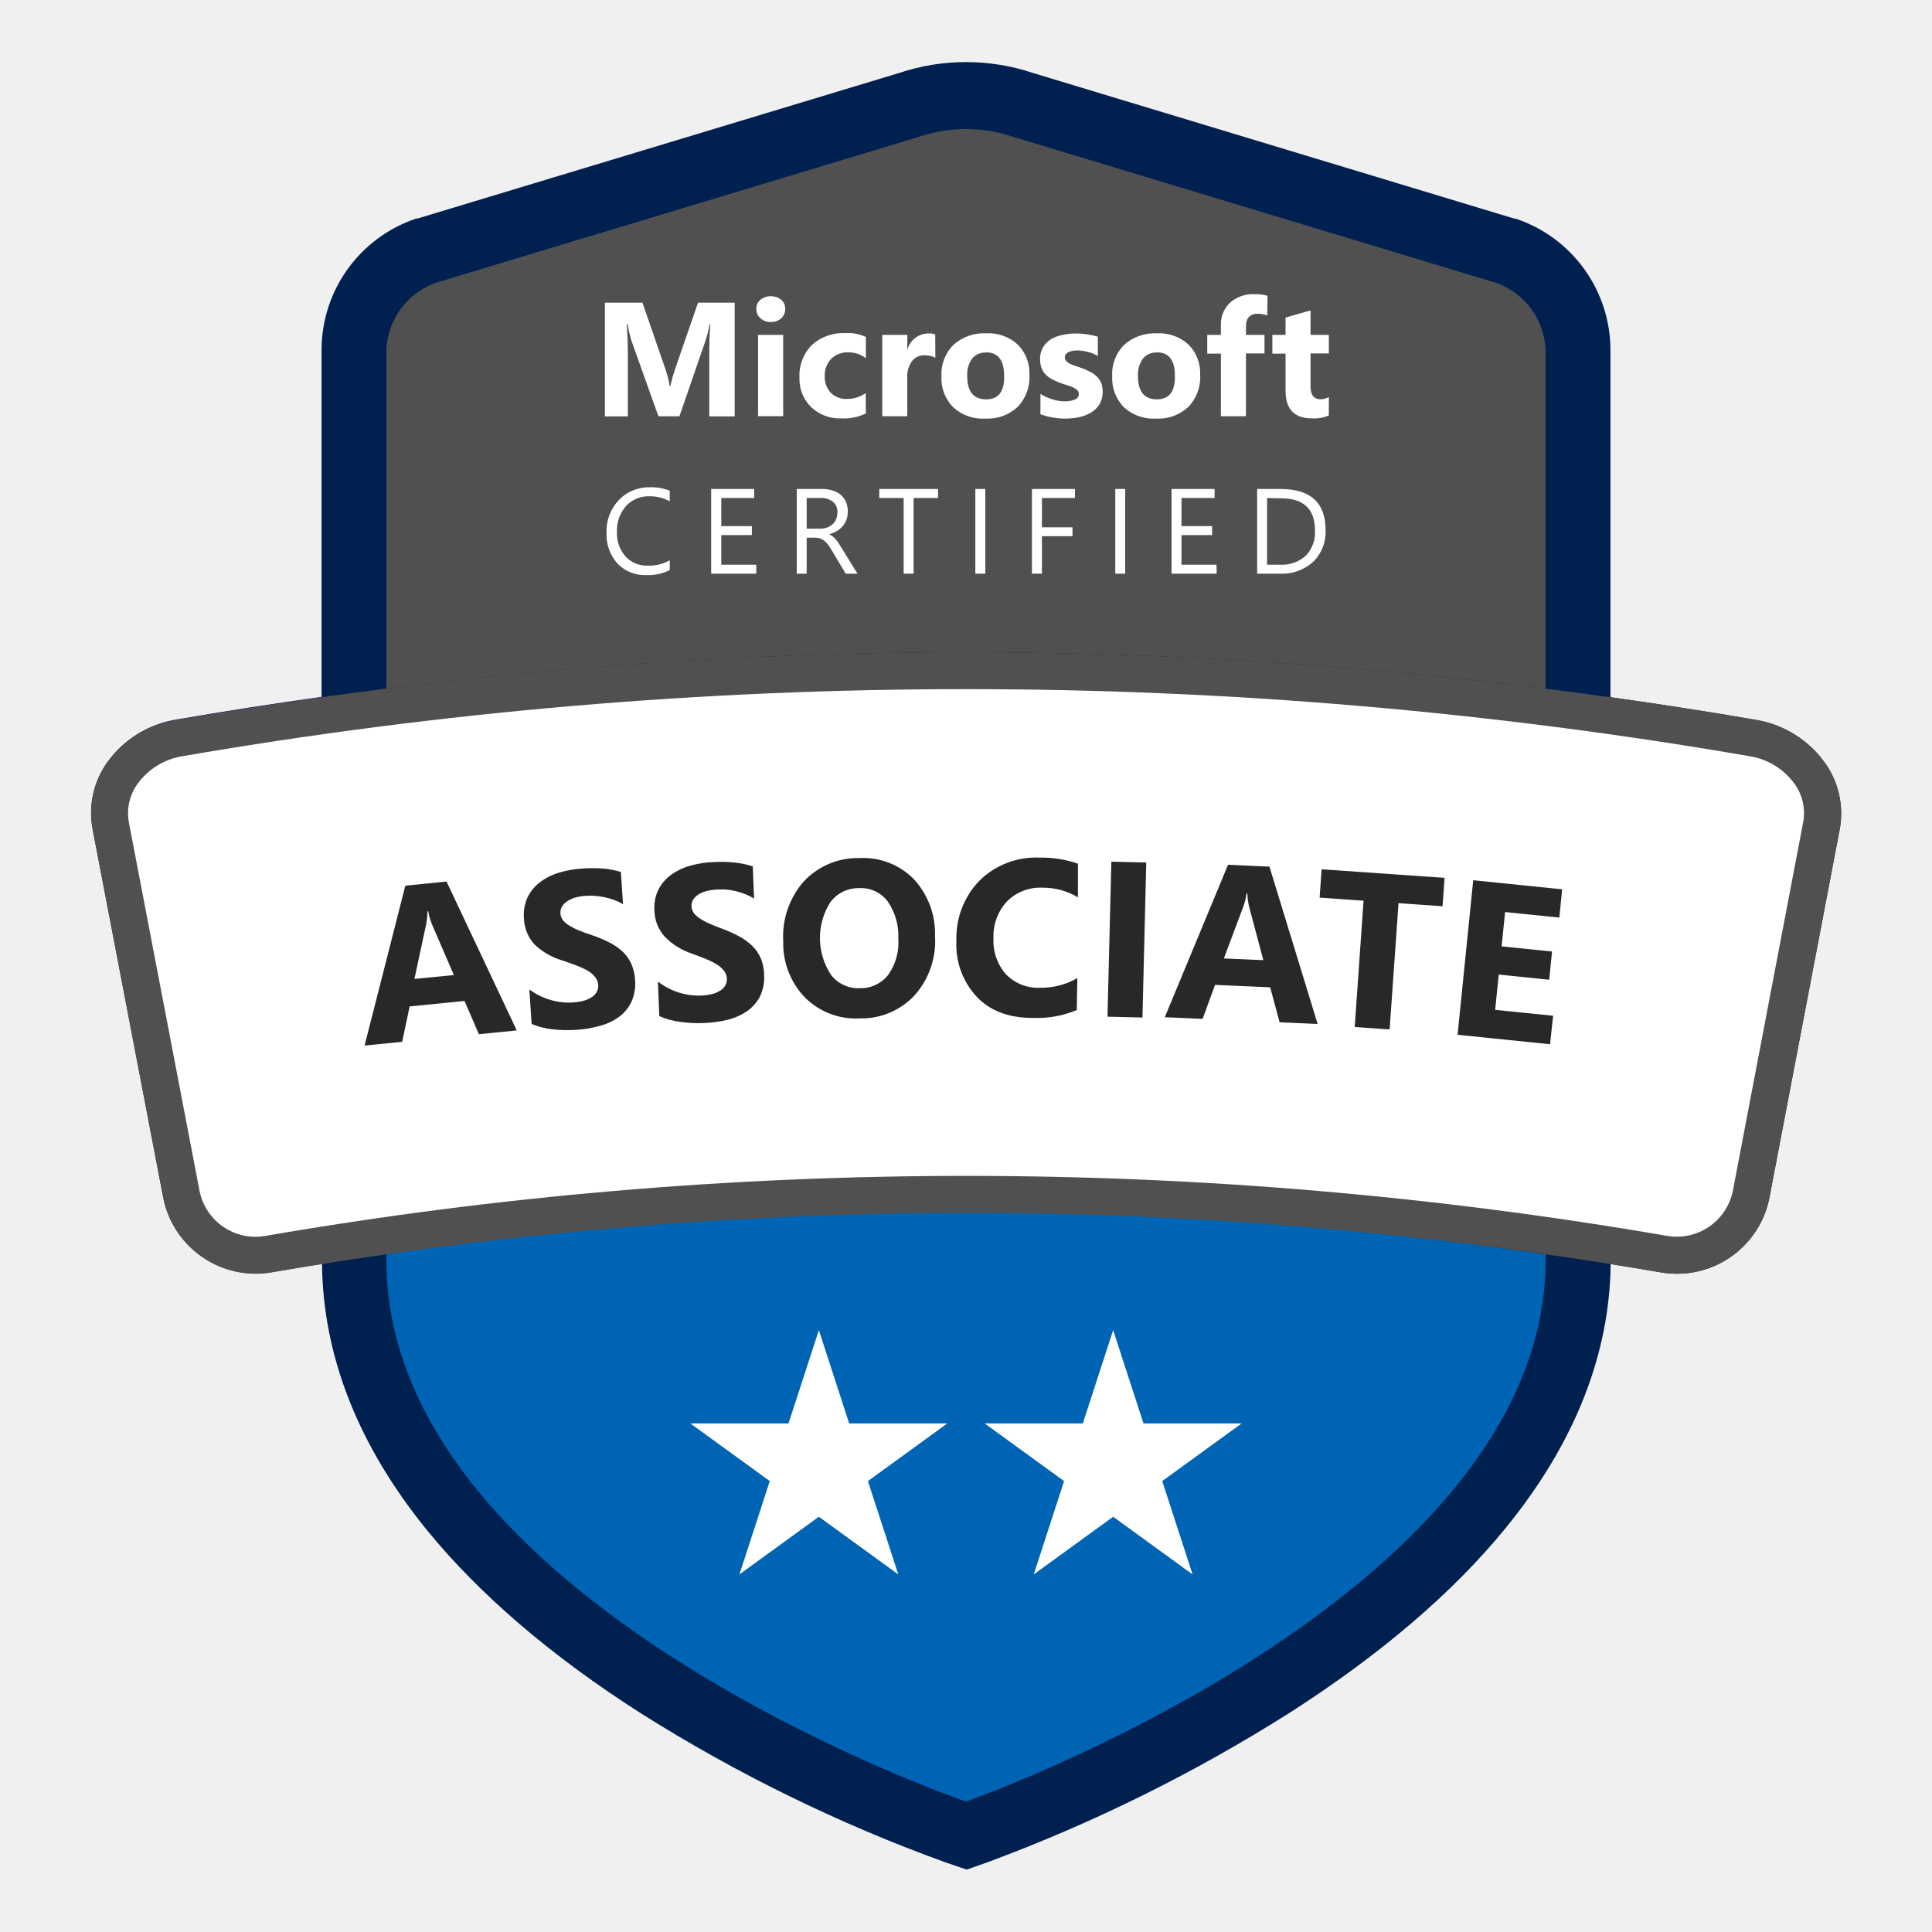
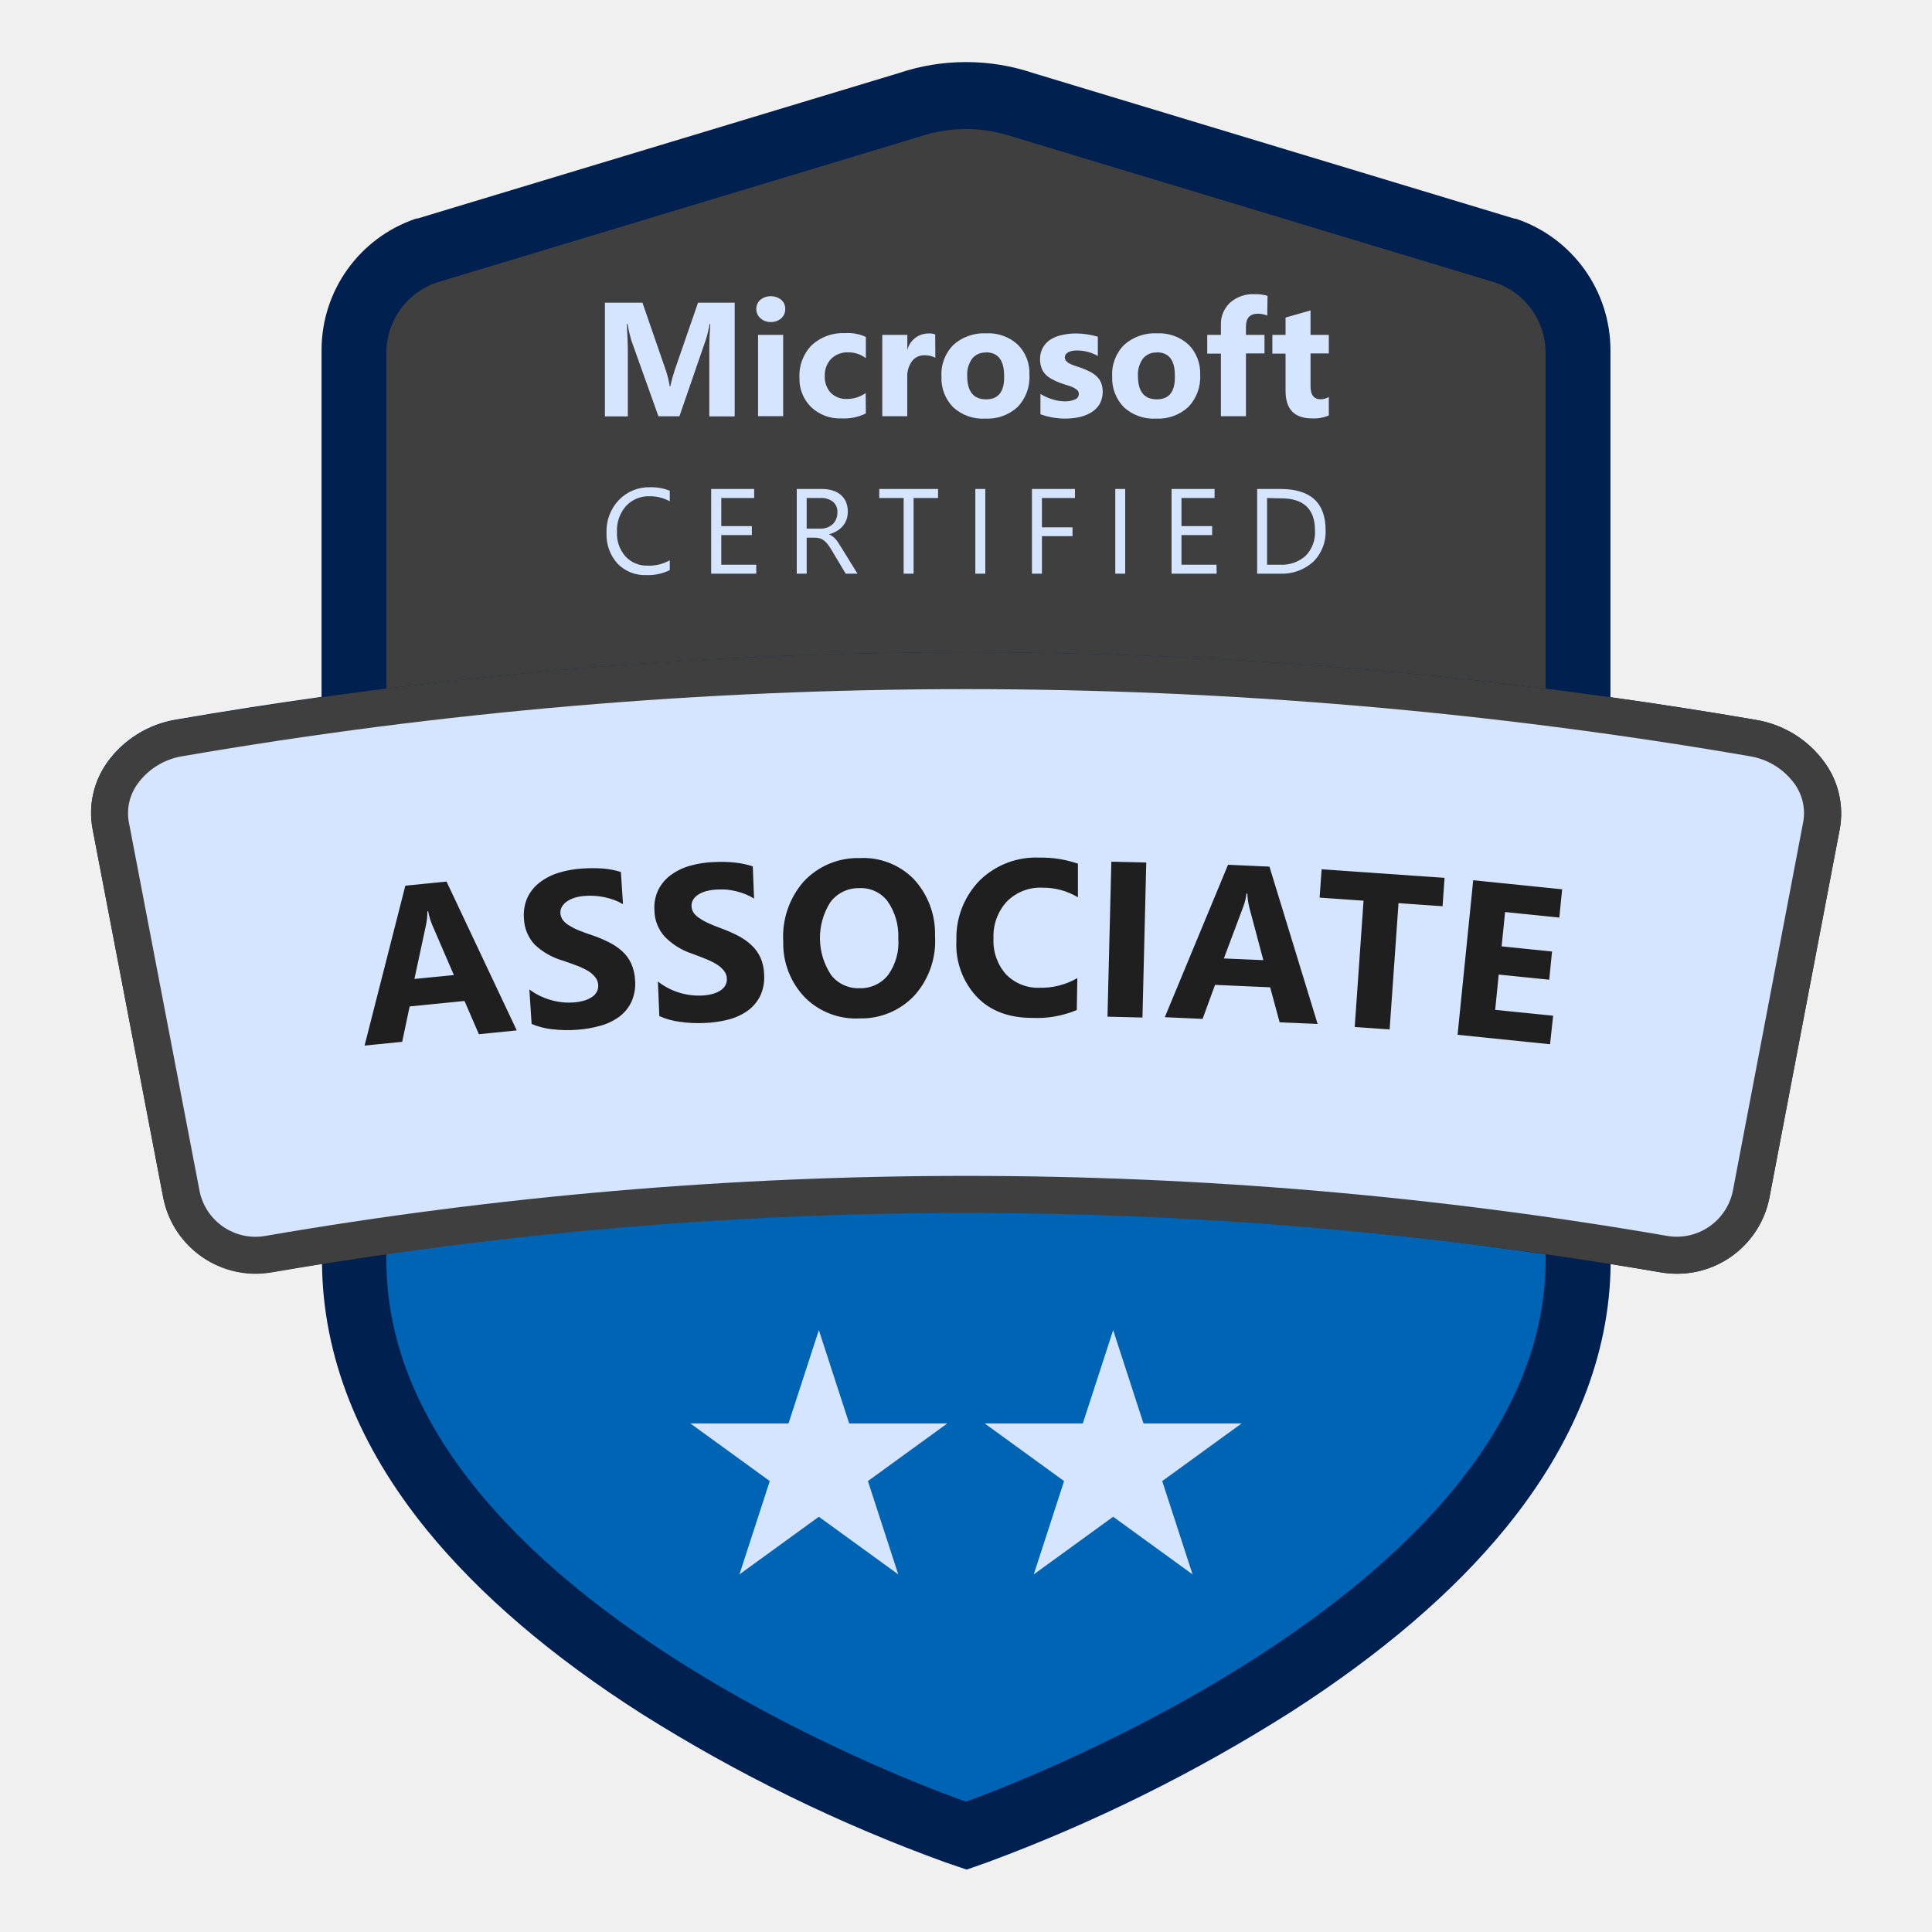
<svg xmlns="http://www.w3.org/2000/svg" viewBox="0 0 300 300">
  <path d="M283.38 118.47a16.44 16.44 0 00-10.75-6.69q-11.26-1.95-22.56-3.52V54.43A21.54 21.54 0 00235.49 34l-.16-.05h-.17l-74.74-22.61A32.63 32.63 0 00150 9.64a32.58 32.58 0 00-10.41 1.7L64.84 33.93h-.17l-.16.05a21.54 21.54 0 00-14.58 20.4v53.83q-11.3 1.58-22.56 3.52a16.44 16.44 0 00-10.75 6.69 13.48 13.48 0 00-2.25 10.25l11 57.39a14.64 14.64 0 0016.82 11.47c2.6-.45 5.2-.87 7.81-1.29.15 14.32 5.62 28.23 16.3 41.36 8.15 10 19.37 19.62 33.34 28.52a244.66 244.66 0 0047.18 23.07l3.28 1.12 3.27-1.15a250.23 250.23 0 0047.12-23.35c14-9 25.17-18.56 33.3-28.53 10.68-13.09 16.16-26.9 16.31-41 2.61.42 5.21.84 7.81 1.29a14.92 14.92 0 002.48.21 14.62 14.62 0 0014.34-11.69l10.95-57.37a13.49 13.49 0 00-2.3-10.25z" fill="#002050" />
  <path d="M60 194.35v1.34c0 53.33 90 84.06 90 84.06s90-31.52 90-84.06v-.91a633.88 633.88 0 00-180-.43z" fill="#0064b5" />
-   <path d="M240 106.93V54.8a11.52 11.52 0 00-7.78-10.91l-74.85-22.63a22.81 22.81 0 00-14.72 0L67.74 43.89A11.52 11.52 0 0060 54.8v52.13a720.59 720.59 0 01180 0z" fill="#505050" />
-   <path d="M104 88.53a7.62 7.62 0 01-3.63.77 5.89 5.89 0 01-4.5-1.8 6.71 6.71 0 01-1.69-4.74 7 7 0 011.9-5.1 6.46 6.46 0 014.82-2 7.73 7.73 0 013.1.54v1.64a6.34 6.34 0 00-3.12-.78 4.77 4.77 0 00-3.67 1.51 5.7 5.7 0 00-1.41 4 5.4 5.4 0 001.32 3.83 4.47 4.47 0 003.45 1.43A6.44 6.44 0 00104 87zm13.43.55h-7V75.93h6.68v1.4H112v4.37h4.75v1.39H112v4.6h5.43zm15.72 0h-1.83l-2.2-3.68a8.35 8.35 0 00-.59-.88 3.62 3.62 0 00-.58-.59 2.38 2.38 0 00-.65-.34 2.61 2.61 0 00-.77-.1h-1.27v5.59h-1.54V75.93h3.93a5.41 5.41 0 011.59.22 3.55 3.55 0 011.27.65 3.29 3.29 0 01.84 1.1 4 4 0 01.09 2.8 3.24 3.24 0 01-.59 1 3.54 3.54 0 01-.91.76 4.53 4.53 0 01-1.21.5 2.61 2.61 0 01.57.34 2.76 2.76 0 01.47.44c.14.17.29.37.43.58s.31.47.48.76zm-7.89-11.75v4.76h2.09a3 3 0 001.07-.17 2.48 2.48 0 00.85-.5 2.18 2.18 0 00.56-.8 2.54 2.54 0 00.2-1.06 2 2 0 00-.68-1.64 2.93 2.93 0 00-2-.59zm20.4 0h-3.8v11.75h-1.54V77.33h-3.79v-1.4h9.13zM153 89.08h-1.55V75.93H153zm13.92-11.75h-5.13v4.55h4.75v1.38h-4.75v5.82h-1.55V75.93h6.68zm7.8 11.75h-1.54V75.93h1.54zm14.2 0h-7V75.93h6.68v1.4h-5.14v4.37h4.76v1.39h-4.76v4.6h5.44zm6.29 0V75.93h3.63q7 0 7 6.41a6.48 6.48 0 01-1.93 4.9 7.17 7.17 0 01-5.17 1.84zm1.54-11.75v10.36h2a5.54 5.54 0 004-1.39 5.18 5.18 0 001.44-3.92q0-5.05-5.37-5zm-82.67-12.67h-3.94V54.08q0-1.71.15-3.78h-.1a18.93 18.93 0 01-.55 2.34l-4.14 12h-3.26L98 52.76a22.63 22.63 0 01-.56-2.46h-.11c.11 1.74.16 3.27.16 4.58v9.78h-3.56V47h5.83l3.62 10.48A15.3 15.3 0 01104 60h.08c.22-1 .46-1.83.7-2.56L108.39 47h5.69zM119.69 50a2.29 2.29 0 01-1.62-.59 1.88 1.88 0 01-.63-1.43 1.81 1.81 0 01.63-1.43 2.62 2.62 0 013.24 0 1.83 1.83 0 01.62 1.43 1.89 1.89 0 01-.62 1.45 2.32 2.32 0 01-1.62.57zm1.92 14.62h-3.9V52h3.9zm12.84-.42a7.7 7.7 0 01-3.81.77 6.42 6.42 0 01-4.7-1.77 6.08 6.08 0 01-1.8-4.55 6.73 6.73 0 011.92-5.07 7.13 7.13 0 015.16-1.85 6.54 6.54 0 013.23.59v3.3a4.41 4.41 0 00-2.72-.91 3.62 3.62 0 00-2.66 1 3.68 3.68 0 00-1 2.71A3.63 3.63 0 00129 61a3.42 3.42 0 002.58.95 5.08 5.08 0 002.84-.91zm10.79-8.65a3.31 3.31 0 00-1.64-.38 2.34 2.34 0 00-2 .93 4 4 0 00-.72 2.53v6H137V52h3.89v2.35a3.38 3.38 0 013.33-2.57 2.47 2.47 0 011 .15zM153 65a6.78 6.78 0 01-5-1.77 6.39 6.39 0 01-1.81-4.8 6.4 6.4 0 011.88-4.9 7.06 7.06 0 015.06-1.77 6.69 6.69 0 014.93 1.77 6.22 6.22 0 011.79 4.67 6.66 6.66 0 01-1.84 5A6.85 6.85 0 01153 65zm.1-10.26a2.62 2.62 0 00-2.15.95 4.18 4.18 0 00-.76 2.69q0 3.63 2.93 3.63t2.8-3.73q-.03-3.57-2.85-3.57zm8.46 9.59v-3.16a8.11 8.11 0 001.92.86 6.37 6.37 0 001.81.29 3.84 3.84 0 001.63-.29.91.91 0 00.6-.86.81.81 0 00-.27-.62 3.1 3.1 0 00-.7-.43 8.34 8.34 0 00-.93-.33c-.34-.1-.66-.21-1-.33a10.28 10.28 0 01-1.32-.61 3.88 3.88 0 01-1-.76 2.88 2.88 0 01-.59-1 3.89 3.89 0 01-.21-1.34 3.46 3.46 0 01.47-1.83 3.59 3.59 0 011.23-1.25A5.66 5.66 0 01165 52a9.32 9.32 0 012.07-.22 11.09 11.09 0 011.7.13 12.58 12.58 0 011.7.37v3a6.18 6.18 0 00-1.59-.65 6.79 6.79 0 00-1.65-.21 4.23 4.23 0 00-.73.06 2.91 2.91 0 00-.59.2 1.15 1.15 0 00-.41.33.78.78 0 00-.15.47.9.9 0 00.22.59 2 2 0 00.58.42 5.33 5.33 0 00.8.32l.87.29a11.54 11.54 0 011.4.6 4.32 4.32 0 011.08.75 2.93 2.93 0 01.69 1 4.08 4.08 0 01-.24 3.3 3.91 3.91 0 01-1.3 1.29 5.93 5.93 0 01-1.86.73 10.42 10.42 0 01-2.19.23 11.49 11.49 0 01-3.84-.67zm17.95.67a6.78 6.78 0 01-5-1.77 6.43 6.43 0 01-1.81-4.8 6.4 6.4 0 011.88-4.9 7.08 7.08 0 015.06-1.77 6.73 6.73 0 014.94 1.77 6.26 6.26 0 011.78 4.67 6.66 6.66 0 01-1.84 5 6.85 6.85 0 01-5.01 1.8zm.1-10.26a2.59 2.59 0 00-2.14.95 4.18 4.18 0 00-.77 2.69q0 3.63 2.93 3.63t2.8-3.73q0-3.57-2.82-3.57zM196.78 49a4.06 4.06 0 00-1.44-.29c-1.25 0-1.87.67-1.87 2V52h2.88v2.88h-2.88v9.75h-3.89v-9.72h-2.12V52h2.12v-1.53A4.54 4.54 0 01191 47a5.36 5.36 0 013.82-1.32 6.8 6.8 0 012 .25zm9.56 15.51a5.84 5.84 0 01-2.6.46q-4.12 0-4.12-4.28v-5.78h-2.05V52h2.05v-2.69l3.88-1.11V52h2.84v2.88h-2.84V60c0 1.32.52 2 1.57 2a2.74 2.74 0 001.27-.35zm-79.19 142.03l4.71 14.49h15.24l-12.33 8.95 4.71 14.49-12.33-8.95-12.33 8.95 4.71-14.49-12.33-8.95h15.24zm45.7 0l4.71 14.49h15.24l-12.33 8.95 4.71 14.49-12.33-8.95-12.33 8.95 4.71-14.49-12.33-8.95h15.24z" fill="#fff" />
-   <path d="M283.38 118.47a16.44 16.44 0 00-10.75-6.69Q256.35 109 240 106.93a720.59 720.59 0 00-180.08 0q-16.28 2.07-32.55 4.85a16.44 16.44 0 00-10.75 6.69 13.48 13.48 0 00-2.25 10.25l11 57.39a14.64 14.64 0 0016.82 11.47q10.39-1.79 20.82-3.23a634.26 634.26 0 01180.08.86q7.43 1.09 14.82 2.37a14.92 14.92 0 002.48.21 14.62 14.62 0 0014.34-11.69l10.95-57.37a13.49 13.49 0 00-2.3-10.26z" fill="#505050" />
-   <path d="M271.66 117.42a716.06 716.06 0 00-243.31 0 10.69 10.69 0 00-7 4.31 7.8 7.8 0 00-1.35 5.91L31 185a8.86 8.86 0 0010.22 6.91 640.15 640.15 0 01217.66 0 8.89 8.89 0 0010.18-6.91L280 127.65a7.77 7.77 0 00-1.33-5.92 10.69 10.69 0 00-7.01-4.31z" fill="#fff" />
-   <path d="M80.24 160l-5.88.59-2.23-5.16-8.52.85-1.16 5.49-5.84.59 6.33-24.83 6.4-.64zm-9.76-8.59l-3.37-7.8a10.25 10.25 0 01-.62-2.11h-.13a9.62 9.62 0 01-.21 2.13l-1.8 8.38zM82.55 159l-.35-5.36a10.12 10.12 0 003.29 1.63 9.93 9.93 0 003.49.39 7.75 7.75 0 001.77-.3 4.34 4.34 0 001.24-.59 2.26 2.26 0 00.71-.82 2 2 0 00.19-1 2.09 2.09 0 00-.48-1.23 4.24 4.24 0 00-1.17-1 11.83 11.83 0 00-1.7-.79c-.66-.25-1.37-.5-2.12-.76a10.57 10.57 0 01-4.42-2.52 6.27 6.27 0 01-1.64-4 6.57 6.57 0 01.54-3.27 6.41 6.41 0 011.94-2.38 9.23 9.23 0 012.92-1.48 15.74 15.74 0 013.6-.65 23.07 23.07 0 013.34 0 13.15 13.15 0 012.71.53l.33 5a8.52 8.52 0 00-1.36-.65 11.16 11.16 0 00-1.5-.43 10.27 10.27 0 00-1.52-.21 9.8 9.8 0 00-1.43 0 7.37 7.37 0 00-1.66.28A4.33 4.33 0 0088 140a2.55 2.55 0 00-.76.82 1.81 1.81 0 00-.22 1 2 2 0 00.39 1.06 3.57 3.57 0 001 .85 9.55 9.55 0 001.47.74 27 27 0 002 .73 19.7 19.7 0 012.67 1.11 9 9 0 012.07 1.4 5.86 5.86 0 011.38 1.88 7.07 7.07 0 01.61 2.53 6.9 6.9 0 01-.55 3.42 6.2 6.2 0 01-1.92 2.35 9 9 0 01-3 1.41 17.31 17.31 0 01-3.63.61 20.5 20.5 0 01-3.78-.09 11.49 11.49 0 01-3.18-.82zm19.83-1.22l-.22-5.37a10.31 10.31 0 006.73 2.18 7.45 7.45 0 001.78-.26 4.14 4.14 0 001.25-.56 2.2 2.2 0 00.73-.8 1.93 1.93 0 00.22-1 2.06 2.06 0 00-.46-1.24 4.3 4.3 0 00-1.14-1 11.1 11.1 0 00-1.69-.83q-1-.41-2.1-.81a10.41 10.41 0 01-4.31-2.7 6.21 6.21 0 01-1.55-4 6.38 6.38 0 01.62-3.26 6.51 6.51 0 012-2.31 9.33 9.33 0 013-1.41 15.4 15.4 0 013.61-.55 19.84 19.84 0 013.34.09 13 13 0 012.7.58l.2 5a8 8 0 00-1.34-.68 9.9 9.9 0 00-1.49-.47 10.12 10.12 0 00-1.51-.25 11.79 11.79 0 00-1.43 0 7.61 7.61 0 00-1.67.25 4.25 4.25 0 00-1.25.55 2.44 2.44 0 00-.78.79 1.84 1.84 0 00-.24 1 2 2 0 00.36 1.07 3.68 3.68 0 001 .87 9.32 9.32 0 001.46.78c.57.25 1.21.51 1.93.77a21.73 21.73 0 012.64 1.18 9.14 9.14 0 012 1.45 6 6 0 011.34 1.91 6.89 6.89 0 01.54 2.54 6.73 6.73 0 01-.63 3.41 6.27 6.27 0 01-2 2.3 9.09 9.09 0 01-3 1.34 17.75 17.75 0 01-3.65.51 19.49 19.49 0 01-3.78-.18 11.29 11.29 0 01-3.21-.89zm31.12.36a11.2 11.2 0 01-8.48-3.22 12.09 12.09 0 01-3.4-8.72 13 13 0 013.15-9.29 11.49 11.49 0 018.71-3.67 11 11 0 018.39 3.24 12.45 12.45 0 013.32 8.85 12.66 12.66 0 01-3.15 9.2 11.29 11.29 0 01-8.54 3.61zm-.1-20.23a5.43 5.43 0 00-4.49 2.22 10.38 10.38 0 00.18 11.32 5.37 5.37 0 004.43 2 5.44 5.44 0 004.42-2.1 8.66 8.66 0 001.55-5.64 9.37 9.37 0 00-1.69-5.8 5.19 5.19 0 00-4.4-2zm33.8 18.93a16 16 0 01-6.89 1.22q-5.55 0-8.69-3.33a11.86 11.86 0 01-3.11-8.7 12.75 12.75 0 013.64-9.34 12.48 12.48 0 019.29-3.52 17.28 17.28 0 015.94.94v5.22a10.49 10.49 0 00-5.49-1.49 7.3 7.3 0 00-5.49 2.09 7.91 7.91 0 00-2.13 5.76 7.82 7.82 0 001.92 5.58 6.93 6.93 0 005.28 2.11 11.23 11.23 0 005.82-1.5zm10.2 1.16l-5.43-.13.6-24.07 5.42.13zm27.2 1l-5.9-.26-1.47-5.43-8.56-.38-1.93 5.28-5.87-.26 9.82-23.67 6.43.29zm-8.43-9.91l-2.17-8.15a10.11 10.11 0 01-.31-2.19h-.14a8.66 8.66 0 01-.51 2.08l-3 8zm27.83-8.37l-6.84-.48-1.38 19.61-5.42-.38 1.37-19.61-6.82-.48.31-4.4 19.09 1.33zm16.69 21.43l-14.36-1.47 2.43-24 13.81 1.41-.44 4.39-8.42-.86-.54 5.33 7.83.8-.44 4.38-7.84-.8-.55 5.48 9 .91z" fill="#282828" />
+   <path d="M240 106.93V54.8a11.52 11.52 0 00-7.78-10.91l-74.85-22.63a22.81 22.81 0 00-14.72 0L67.74 43.89A11.52 11.52 0 0060 54.8v52.13a720.59 720.59 0 01180 0z" fill="#3f3f3f" />
+   <path d="M104 88.53a7.62 7.62 0 01-3.63.77 5.89 5.89 0 01-4.5-1.8 6.71 6.71 0 01-1.69-4.74 7 7 0 011.9-5.1 6.46 6.46 0 014.82-2 7.73 7.73 0 013.1.54v1.64a6.34 6.34 0 00-3.12-.78 4.77 4.77 0 00-3.67 1.51 5.7 5.7 0 00-1.41 4 5.4 5.4 0 001.32 3.83 4.47 4.47 0 003.45 1.43A6.44 6.44 0 00104 87zm13.43.55h-7V75.93h6.68v1.4H112v4.37h4.75v1.39H112v4.6h5.43zm15.72 0h-1.83l-2.2-3.68a8.35 8.35 0 00-.59-.88 3.62 3.62 0 00-.58-.59 2.38 2.38 0 00-.65-.34 2.61 2.61 0 00-.77-.1h-1.27v5.59h-1.54V75.93h3.93a5.41 5.41 0 011.59.22 3.55 3.55 0 011.27.65 3.29 3.29 0 01.84 1.1 4 4 0 01.09 2.8 3.24 3.24 0 01-.59 1 3.54 3.54 0 01-.91.76 4.53 4.53 0 01-1.21.5 2.61 2.61 0 01.57.34 2.76 2.76 0 01.47.44c.14.17.29.37.43.58s.31.47.48.76zm-7.89-11.75v4.76h2.09a3 3 0 001.07-.17 2.48 2.48 0 00.85-.5 2.18 2.18 0 00.56-.8 2.54 2.54 0 00.2-1.06 2 2 0 00-.68-1.64 2.93 2.93 0 00-2-.59zm20.4 0h-3.8v11.75h-1.54V77.33h-3.79v-1.4h9.13zM153 89.08h-1.55V75.93H153zm13.92-11.75h-5.13v4.55h4.75v1.38h-4.75v5.82h-1.55V75.93h6.68zm7.8 11.75h-1.54V75.93h1.54zm14.2 0h-7V75.93h6.68v1.4h-5.14v4.37h4.76v1.39h-4.76v4.6h5.44zm6.29 0V75.93h3.63q7 0 7 6.41a6.48 6.48 0 01-1.93 4.9 7.17 7.17 0 01-5.17 1.84zm1.54-11.75v10.36h2a5.54 5.54 0 004-1.39 5.18 5.18 0 001.44-3.92q0-5.05-5.37-5zm-82.67-12.67h-3.94V54.08q0-1.71.15-3.78h-.1a18.93 18.93 0 01-.55 2.34l-4.14 12h-3.26L98 52.76a22.63 22.63 0 01-.56-2.46h-.11c.11 1.74.16 3.27.16 4.58v9.78h-3.56V47h5.83l3.62 10.48A15.3 15.3 0 01104 60h.08c.22-1 .46-1.83.7-2.56L108.39 47h5.69zM119.69 50a2.29 2.29 0 01-1.62-.59 1.88 1.88 0 01-.63-1.43 1.81 1.81 0 01.63-1.43 2.62 2.62 0 013.24 0 1.83 1.83 0 01.62 1.43 1.89 1.89 0 01-.62 1.45 2.32 2.32 0 01-1.62.57zm1.92 14.62h-3.9V52h3.9zm12.84-.42a7.7 7.7 0 01-3.81.77 6.42 6.42 0 01-4.7-1.77 6.08 6.08 0 01-1.8-4.55 6.73 6.73 0 011.92-5.07 7.13 7.13 0 015.16-1.85 6.54 6.54 0 013.23.59v3.3a4.41 4.41 0 00-2.72-.91 3.62 3.62 0 00-2.66 1 3.68 3.68 0 00-1 2.71A3.63 3.63 0 00129 61a3.42 3.42 0 002.58.95 5.08 5.08 0 002.84-.91zm10.79-8.65a3.31 3.31 0 00-1.64-.38 2.34 2.34 0 00-2 .93 4 4 0 00-.72 2.53v6H137V52h3.89v2.35a3.38 3.38 0 013.33-2.57 2.47 2.47 0 011 .15zM153 65a6.78 6.78 0 01-5-1.77 6.39 6.39 0 01-1.81-4.8 6.4 6.4 0 011.88-4.9 7.06 7.06 0 015.06-1.77 6.69 6.69 0 014.93 1.77 6.22 6.22 0 011.79 4.67 6.66 6.66 0 01-1.84 5A6.85 6.85 0 01153 65zm.1-10.26a2.62 2.62 0 00-2.15.95 4.18 4.18 0 00-.76 2.69q0 3.63 2.93 3.63t2.8-3.73q-.03-3.57-2.85-3.57zm8.46 9.59v-3.16a8.11 8.11 0 001.92.86 6.37 6.37 0 001.81.29 3.84 3.84 0 001.63-.29.91.91 0 00.6-.86.81.81 0 00-.27-.62 3.1 3.1 0 00-.7-.43 8.34 8.34 0 00-.93-.33c-.34-.1-.66-.21-1-.33a10.28 10.28 0 01-1.32-.61 3.88 3.88 0 01-1-.76 2.88 2.88 0 01-.59-1 3.89 3.89 0 01-.21-1.34 3.46 3.46 0 01.47-1.83 3.59 3.59 0 011.23-1.25A5.66 5.66 0 01165 52a9.32 9.32 0 012.07-.22 11.09 11.09 0 011.7.13 12.58 12.58 0 011.7.37v3a6.18 6.18 0 00-1.59-.65 6.79 6.79 0 00-1.65-.21 4.23 4.23 0 00-.73.06 2.91 2.91 0 00-.59.2 1.15 1.15 0 00-.41.33.78.78 0 00-.15.47.9.9 0 00.22.59 2 2 0 00.58.42 5.33 5.33 0 00.8.32l.87.29a11.54 11.54 0 011.4.6 4.32 4.32 0 011.08.75 2.93 2.93 0 01.69 1 4.08 4.08 0 01-.24 3.3 3.91 3.91 0 01-1.3 1.29 5.93 5.93 0 01-1.86.73 10.42 10.42 0 01-2.19.23 11.49 11.49 0 01-3.84-.67zm17.95.67a6.78 6.78 0 01-5-1.77 6.43 6.43 0 01-1.81-4.8 6.4 6.4 0 011.88-4.9 7.08 7.08 0 015.06-1.77 6.73 6.73 0 014.94 1.77 6.26 6.26 0 011.78 4.67 6.66 6.66 0 01-1.84 5 6.85 6.85 0 01-5.01 1.8zm.1-10.26a2.59 2.59 0 00-2.14.95 4.18 4.18 0 00-.77 2.69q0 3.63 2.93 3.63t2.8-3.73q0-3.57-2.82-3.57zM196.78 49a4.06 4.06 0 00-1.44-.29c-1.25 0-1.87.67-1.87 2V52h2.88v2.88h-2.88v9.75h-3.89v-9.72h-2.12V52h2.12v-1.53A4.54 4.54 0 01191 47a5.36 5.36 0 013.82-1.32 6.8 6.8 0 012 .25zm9.56 15.51a5.84 5.84 0 01-2.6.46q-4.12 0-4.12-4.28v-5.78h-2.05V52h2.05v-2.69l3.88-1.11V52h2.84v2.88h-2.84V60c0 1.32.52 2 1.57 2a2.74 2.74 0 001.27-.35zm-79.19 142.03l4.71 14.49h15.24l-12.33 8.95 4.71 14.49-12.33-8.95-12.33 8.95 4.71-14.49-12.33-8.95h15.24zm45.7 0l4.71 14.49h15.24l-12.33 8.95 4.71 14.49-12.33-8.95-12.33 8.95 4.71-14.49-12.33-8.95h15.24z" fill="#d6e5ff" />
+   <path d="M283.38 118.47a16.44 16.44 0 00-10.75-6.69Q256.35 109 240 106.93a720.59 720.59 0 00-180.08 0q-16.28 2.07-32.55 4.85a16.44 16.44 0 00-10.75 6.69 13.48 13.48 0 00-2.25 10.25l11 57.39a14.64 14.64 0 0016.82 11.47q10.39-1.79 20.82-3.23a634.26 634.26 0 01180.08.86q7.43 1.09 14.82 2.37a14.92 14.92 0 002.48.21 14.62 14.62 0 0014.34-11.69l10.95-57.37a13.49 13.49 0 00-2.3-10.26z" fill="#3f3f3f" />
+   <path d="M271.66 117.42a716.06 716.06 0 00-243.31 0 10.69 10.69 0 00-7 4.31 7.8 7.8 0 00-1.35 5.91L31 185a8.86 8.86 0 0010.22 6.91 640.15 640.15 0 01217.66 0 8.89 8.89 0 0010.18-6.91L280 127.65a7.77 7.77 0 00-1.33-5.92 10.69 10.69 0 00-7.01-4.31z" fill="#d6e5ff" />
+   <path d="M80.24 160l-5.88.59-2.23-5.16-8.52.85-1.16 5.49-5.84.59 6.33-24.83 6.4-.64zm-9.76-8.59l-3.37-7.8a10.25 10.25 0 01-.62-2.11h-.13a9.62 9.62 0 01-.21 2.13l-1.8 8.38zM82.55 159l-.35-5.36a10.12 10.12 0 003.29 1.63 9.93 9.93 0 003.49.39 7.75 7.75 0 001.77-.3 4.34 4.34 0 001.24-.59 2.26 2.26 0 00.71-.82 2 2 0 00.19-1 2.09 2.09 0 00-.48-1.23 4.24 4.24 0 00-1.17-1 11.83 11.83 0 00-1.7-.79c-.66-.25-1.37-.5-2.12-.76a10.57 10.57 0 01-4.42-2.52 6.27 6.27 0 01-1.64-4 6.57 6.57 0 01.54-3.27 6.41 6.41 0 011.94-2.38 9.23 9.23 0 012.92-1.48 15.74 15.74 0 013.6-.65 23.07 23.07 0 013.34 0 13.15 13.15 0 012.71.53l.33 5a8.52 8.52 0 00-1.36-.65 11.16 11.16 0 00-1.5-.43 10.27 10.27 0 00-1.52-.21 9.8 9.8 0 00-1.43 0 7.37 7.37 0 00-1.66.28A4.33 4.33 0 0088 140a2.55 2.55 0 00-.76.82 1.81 1.81 0 00-.22 1 2 2 0 00.39 1.06 3.57 3.57 0 001 .85 9.55 9.55 0 001.47.74 27 27 0 002 .73 19.7 19.7 0 012.67 1.11 9 9 0 012.07 1.4 5.86 5.86 0 011.38 1.88 7.07 7.07 0 01.61 2.53 6.9 6.9 0 01-.55 3.42 6.2 6.2 0 01-1.92 2.35 9 9 0 01-3 1.41 17.31 17.31 0 01-3.63.61 20.5 20.5 0 01-3.78-.09 11.49 11.49 0 01-3.18-.82zm19.83-1.22l-.22-5.37a10.31 10.31 0 006.73 2.18 7.45 7.45 0 001.78-.26 4.14 4.14 0 001.25-.56 2.2 2.2 0 00.73-.8 1.93 1.93 0 00.22-1 2.06 2.06 0 00-.46-1.24 4.3 4.3 0 00-1.14-1 11.1 11.1 0 00-1.69-.83q-1-.41-2.1-.81a10.41 10.41 0 01-4.31-2.7 6.21 6.21 0 01-1.55-4 6.38 6.38 0 01.62-3.26 6.51 6.51 0 012-2.31 9.33 9.33 0 013-1.41 15.4 15.4 0 013.61-.55 19.84 19.84 0 013.34.09 13 13 0 012.7.58l.2 5a8 8 0 00-1.34-.68 9.9 9.9 0 00-1.49-.47 10.12 10.12 0 00-1.51-.25 11.79 11.79 0 00-1.43 0 7.61 7.61 0 00-1.67.25 4.25 4.25 0 00-1.25.55 2.44 2.44 0 00-.78.79 1.84 1.84 0 00-.24 1 2 2 0 00.36 1.07 3.68 3.68 0 001 .87 9.32 9.32 0 001.46.78c.57.25 1.21.51 1.93.77a21.73 21.73 0 012.64 1.18 9.14 9.14 0 012 1.45 6 6 0 011.34 1.91 6.89 6.89 0 01.54 2.54 6.73 6.73 0 01-.63 3.41 6.27 6.27 0 01-2 2.3 9.09 9.09 0 01-3 1.34 17.75 17.75 0 01-3.65.51 19.49 19.49 0 01-3.78-.18 11.29 11.29 0 01-3.21-.89zm31.12.36a11.2 11.2 0 01-8.48-3.22 12.09 12.09 0 01-3.4-8.72 13 13 0 013.15-9.29 11.49 11.49 0 018.71-3.67 11 11 0 018.39 3.24 12.45 12.45 0 013.32 8.85 12.66 12.66 0 01-3.15 9.2 11.29 11.29 0 01-8.54 3.61zm-.1-20.23a5.43 5.43 0 00-4.49 2.22 10.38 10.38 0 00.18 11.32 5.37 5.37 0 004.43 2 5.44 5.44 0 004.42-2.1 8.66 8.66 0 001.55-5.64 9.37 9.37 0 00-1.69-5.8 5.19 5.19 0 00-4.4-2zm33.8 18.93a16 16 0 01-6.89 1.22q-5.55 0-8.69-3.33a11.86 11.86 0 01-3.11-8.7 12.75 12.75 0 013.64-9.34 12.48 12.48 0 019.29-3.52 17.28 17.28 0 015.94.94v5.22a10.49 10.49 0 00-5.49-1.49 7.3 7.3 0 00-5.49 2.09 7.91 7.91 0 00-2.13 5.76 7.82 7.82 0 001.92 5.58 6.93 6.93 0 005.28 2.11 11.23 11.23 0 005.82-1.5zm10.2 1.16l-5.43-.13.6-24.07 5.42.13zm27.2 1l-5.9-.26-1.47-5.43-8.56-.38-1.93 5.28-5.87-.26 9.82-23.67 6.43.29zm-8.43-9.91l-2.17-8.15a10.11 10.11 0 01-.31-2.19h-.14a8.66 8.66 0 01-.51 2.08l-3 8zm27.83-8.37l-6.84-.48-1.38 19.61-5.42-.38 1.37-19.61-6.82-.48.31-4.4 19.09 1.33zm16.69 21.43l-14.36-1.47 2.43-24 13.81 1.41-.44 4.39-8.42-.86-.54 5.33 7.83.8-.44 4.38-7.84-.8-.55 5.48 9 .91z" fill="#1f1f1f" />
</svg>
